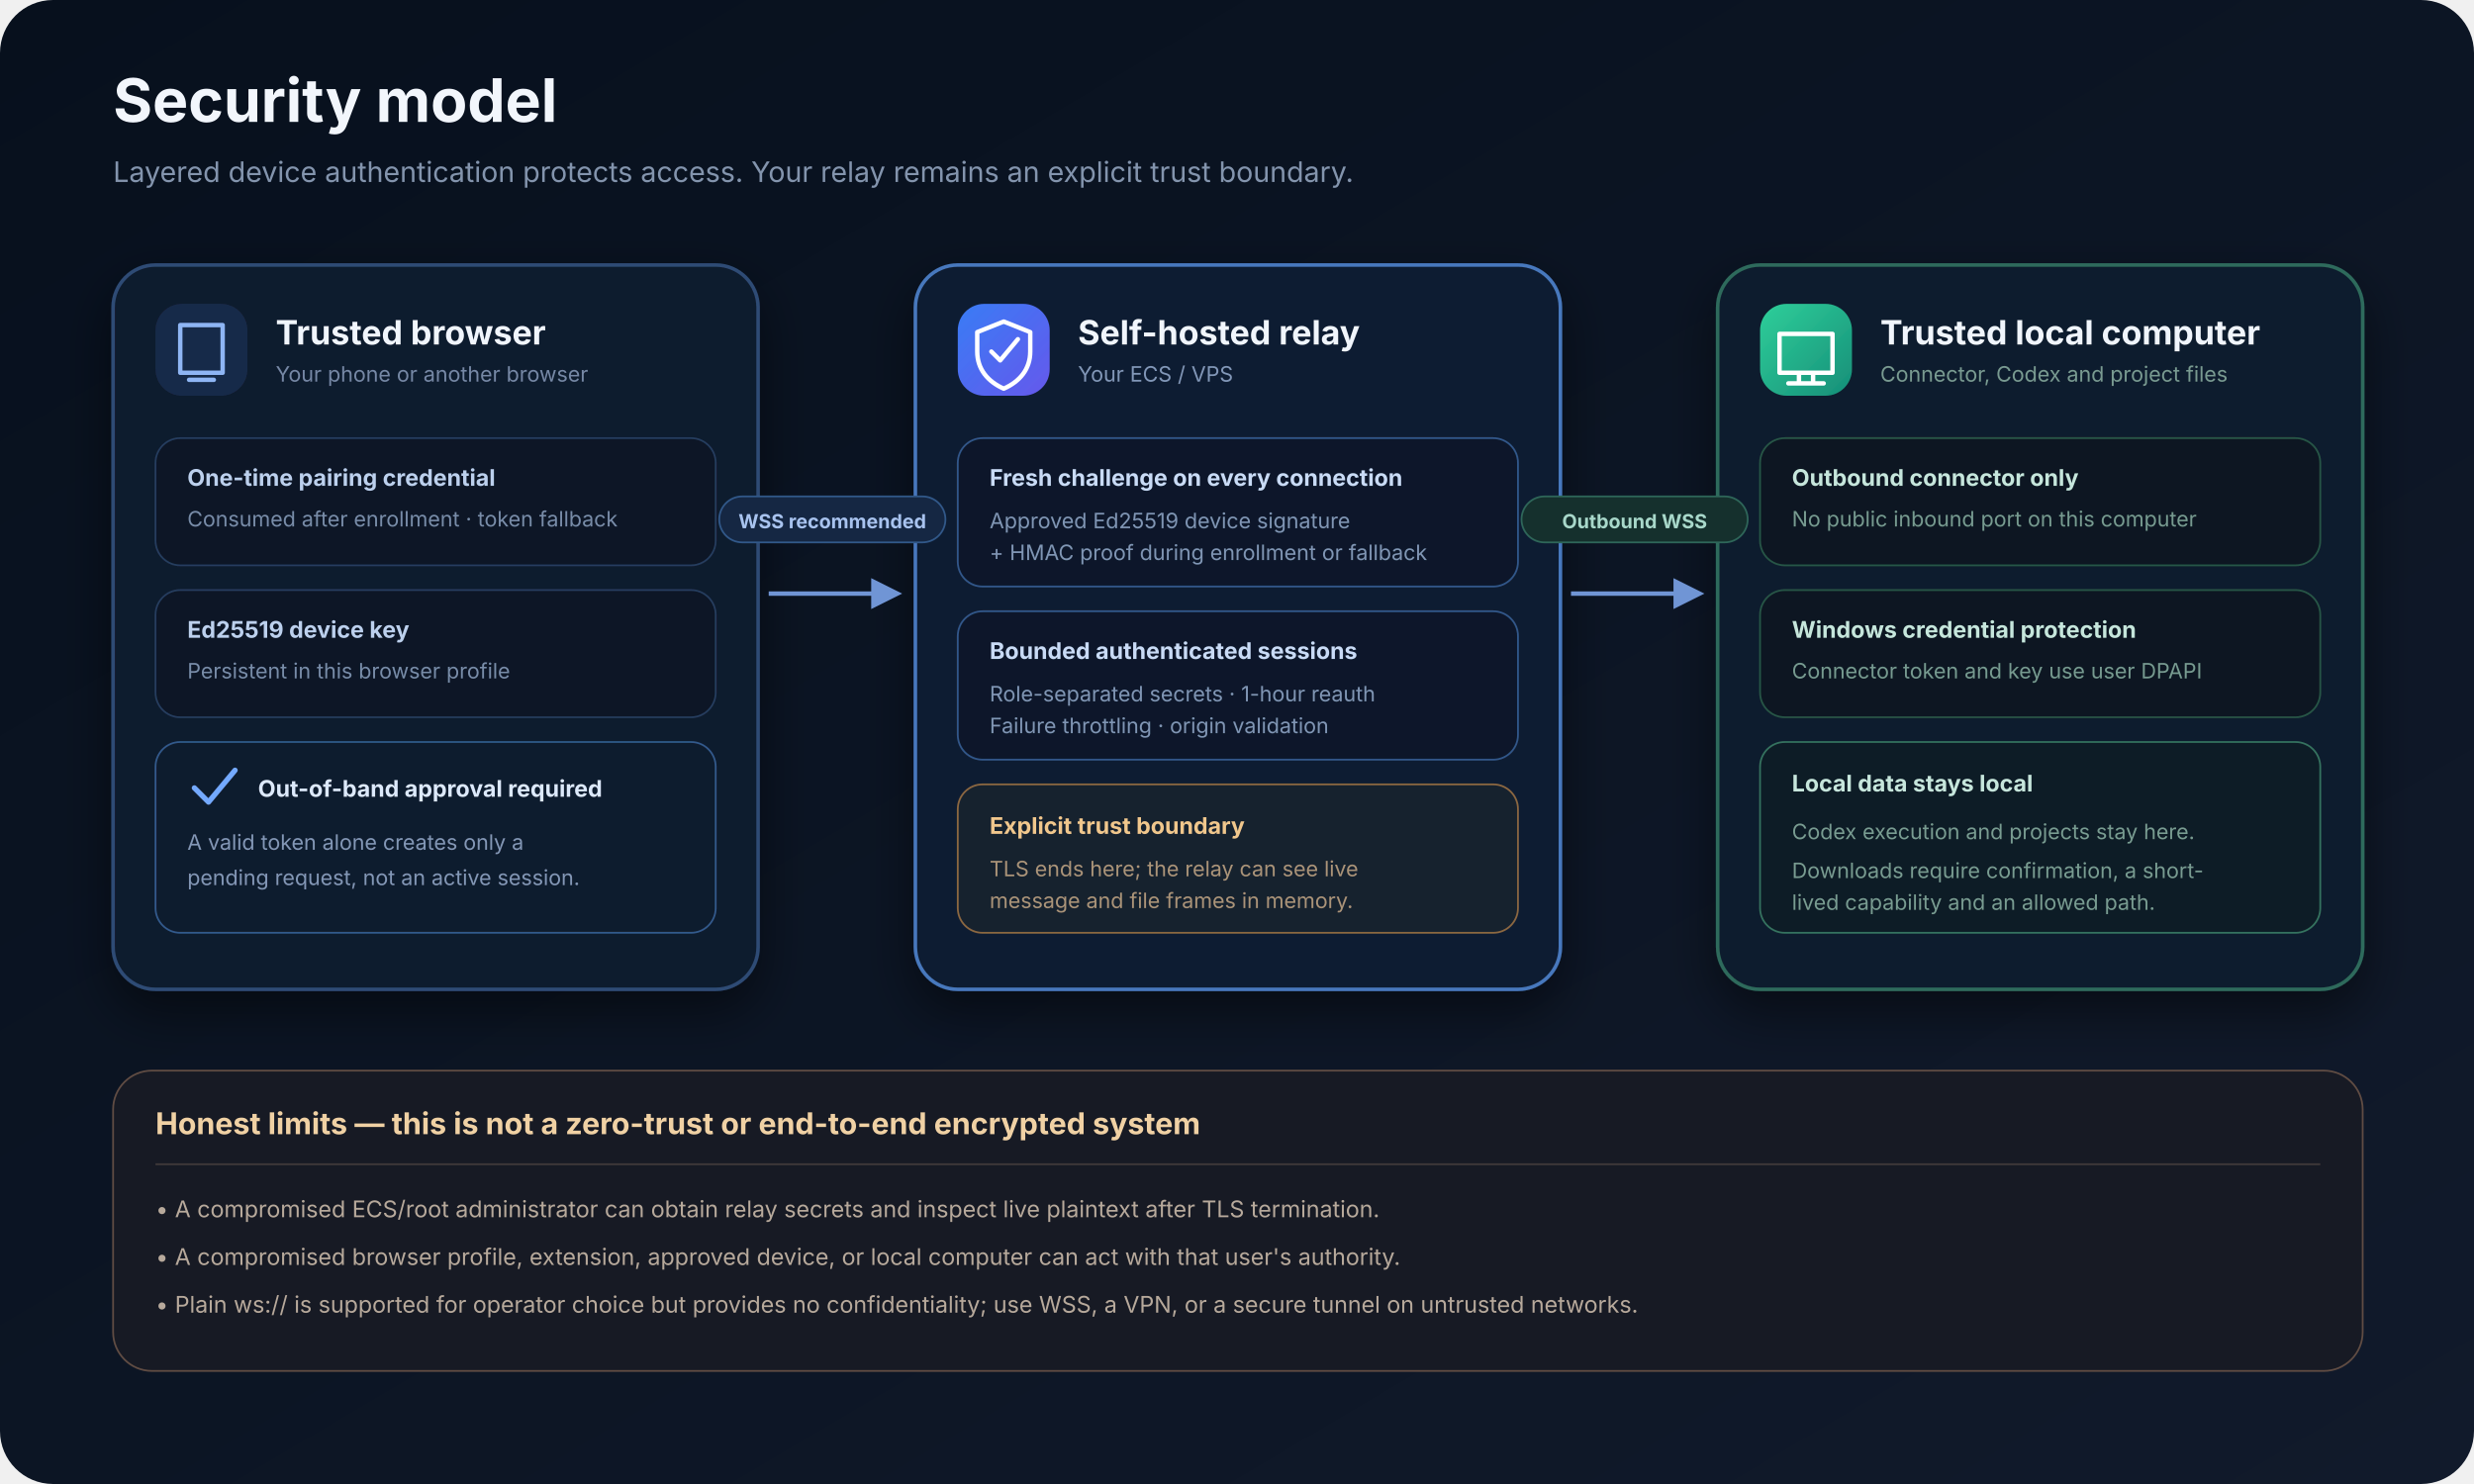
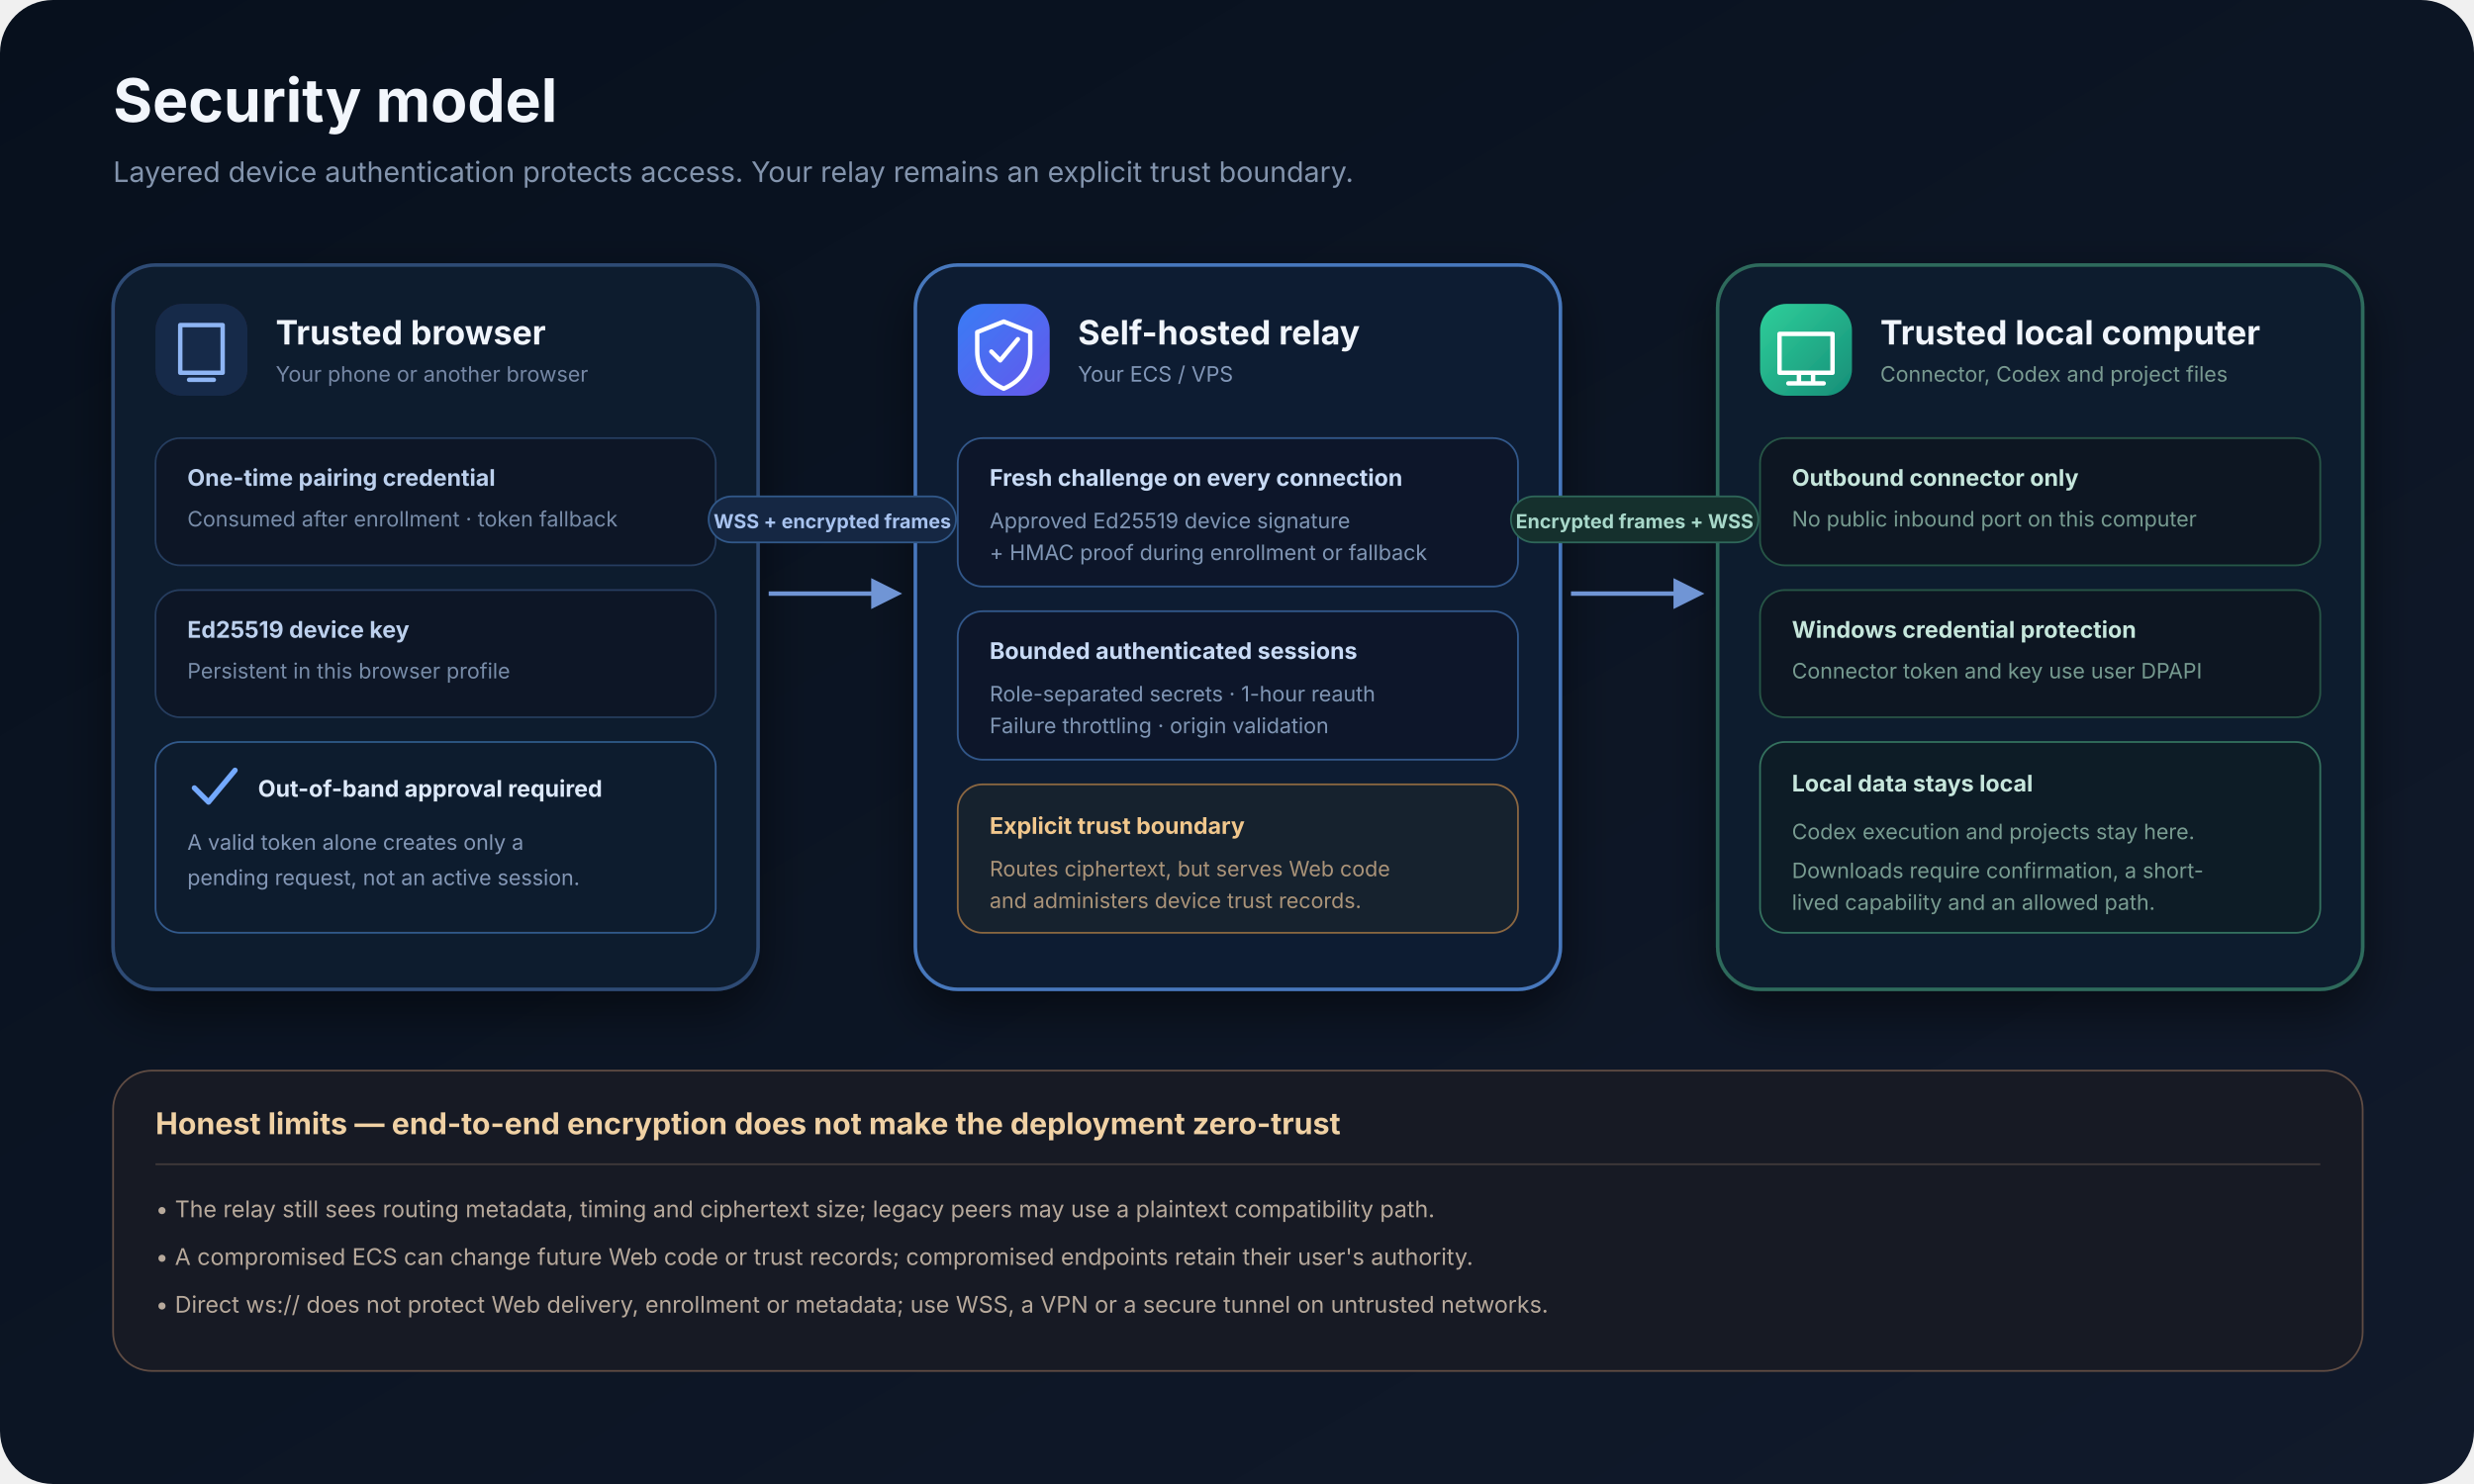
<svg xmlns="http://www.w3.org/2000/svg" width="1400" height="840" viewBox="0 0 1400 840" role="img" aria-labelledby="title desc">
  <defs>
    <linearGradient id="background" x1="0" y1="0" x2="1" y2="1">
      <stop offset="0" stop-color="#07101d" />
      <stop offset="1" stop-color="#111a2b" />
    </linearGradient>
    <linearGradient id="blue" x1="0" y1="0" x2="1" y2="1">
      <stop offset="0" stop-color="#397cf5" />
      <stop offset="1" stop-color="#6558ec" />
    </linearGradient>
    <linearGradient id="teal" x1="0" y1="0" x2="1" y2="1">
      <stop offset="0" stop-color="#2fcf9a" />
      <stop offset="1" stop-color="#168e78" />
    </linearGradient>
    <filter id="shadow" x="-25%" y="-30%" width="150%" height="170%">
      <feDropShadow dx="0" dy="12" stdDeviation="14" flood-color="#020711" flood-opacity=".48" />
    </filter>
    <marker id="arrow" viewBox="0 0 10 10" refX="8" refY="5" markerWidth="7" markerHeight="7" orient="auto-start-reverse">
      <path d="M0 0l10 5-10 5z" fill="#7095d5" />
    </marker>
  </defs>
  <rect width="1400" height="840" rx="30" fill="url(#background)" />
  <text x="64" y="69" fill="#f2f6fc" font-family="Inter,Segoe UI,Arial,sans-serif" font-size="34" font-weight="750">Security model</text>
  <text x="64" y="103" fill="#8394ad" font-family="Inter,Segoe UI,Arial,sans-serif" font-size="16">Layered device authentication protects access. Your relay remains an explicit trust boundary.</text>
  <g font-family="Inter,Segoe UI,Arial,sans-serif" filter="url(#shadow)">
    <g transform="translate(64 150)">
      <rect width="365" height="410" rx="24" fill="#101b2e" stroke="#2e4c75" stroke-width="2" />
      <rect x="24" y="22" width="52" height="52" rx="15" fill="#172b4a" />
      <path d="M38 34h24v27H38zM43 65h14" fill="none" stroke="#8eb5f4" stroke-width="2.5" stroke-linecap="round" stroke-linejoin="round" />
      <text x="92" y="45" fill="#f0f5fc" font-size="19" font-weight="750">Trusted browser</text>
      <text x="92" y="66" fill="#7588a5" font-size="12">Your phone or another browser</text>
      <g transform="translate(24 98)">
        <rect width="317" height="72" rx="14" fill="#0c1626" stroke="#253d5e" />
        <text x="18" y="27" fill="#bcd0ed" font-size="13" font-weight="700">One-time pairing credential</text>
        <text x="18" y="50" fill="#788ca8" font-size="12">Consumed after enrollment · token fallback</text>
      </g>
      <g transform="translate(24 184)">
        <rect width="317" height="72" rx="14" fill="#0c1626" stroke="#253d5e" />
        <text x="18" y="27" fill="#bcd0ed" font-size="13" font-weight="700">Ed25519 device key</text>
        <text x="18" y="50" fill="#788ca8" font-size="12">Persistent in this browser profile</text>
      </g>
      <g transform="translate(24 270)">
        <rect width="317" height="108" rx="14" fill="#111c2d" stroke="#315a8c" />
        <path d="M22 26l8 8 15-18" fill="none" stroke="#73a9ff" stroke-width="3" stroke-linecap="round" stroke-linejoin="round" />
        <text x="58" y="31" fill="#dce9fb" font-size="13" font-weight="700">Out-of-band approval required</text>
        <text x="18" y="61" fill="#8297b6" font-size="12">A valid token alone creates only a</text>
        <text x="18" y="81" fill="#8297b6" font-size="12">pending request, not an active session.</text>
      </g>
    </g>
    <g transform="translate(518 150)">
      <rect width="365" height="410" rx="24" fill="#111e32" stroke="#4778bd" stroke-width="2" />
      <rect x="24" y="22" width="52" height="52" rx="15" fill="url(#blue)" />
      <path d="M50 32l15 6v11c0 10-6 17-15 21-9-4-15-11-15-21V38zM43 49l5 5 10-12" fill="none" stroke="#fff" stroke-width="2.5" stroke-linecap="round" stroke-linejoin="round" />
      <text x="92" y="45" fill="#f0f5fc" font-size="19" font-weight="750">Self-hosted relay</text>
      <text x="92" y="66" fill="#8197b8" font-size="12">Your ECS / VPS</text>
      <g transform="translate(24 98)">
        <rect width="317" height="84" rx="14" fill="#0d192b" stroke="#31578a" />
        <text x="18" y="27" fill="#c9dbf6" font-size="13" font-weight="700">Fresh challenge on every connection</text>
        <text x="18" y="51" fill="#8095b4" font-size="12">Approved Ed25519 device signature</text>
        <text x="18" y="69" fill="#8095b4" font-size="12">+ HMAC proof during enrollment or fallback</text>
      </g>
      <g transform="translate(24 196)">
        <rect width="317" height="84" rx="14" fill="#0d192b" stroke="#31578a" />
        <text x="18" y="27" fill="#c9dbf6" font-size="13" font-weight="700">Bounded authenticated sessions</text>
        <text x="18" y="51" fill="#8095b4" font-size="12">Role-separated secrets · 1-hour reauth</text>
        <text x="18" y="69" fill="#8095b4" font-size="12">Failure throttling · origin validation</text>
      </g>
      <g transform="translate(24 294)">
        <rect width="317" height="84" rx="14" fill="#17202f" stroke="#8b6741" />
        <text x="18" y="28" fill="#f0c78c" font-size="13" font-weight="750">Explicit trust boundary</text>
-         <text x="18" y="52" fill="#aa9478" font-size="12">TLS ends here; the relay can see live</text>
-         <text x="18" y="70" fill="#aa9478" font-size="12">message and file frames in memory.</text>
+         <text x="18" y="52" fill="#aa9478" font-size="12">Routes ciphertext, but serves Web code</text>
+         <text x="18" y="70" fill="#aa9478" font-size="12">and administers device trust records.</text>
      </g>
    </g>
    <g transform="translate(972 150)">
      <rect width="365" height="410" rx="24" fill="#101e2d" stroke="#2d6b5b" stroke-width="2" />
      <rect x="24" y="22" width="52" height="52" rx="15" fill="url(#teal)" />
      <path d="M35 39h30v22H35zM40 67h20M46 61v6M54 61v6" fill="none" stroke="#fff" stroke-width="2.5" stroke-linecap="round" stroke-linejoin="round" />
      <text x="92" y="45" fill="#f0f5fc" font-size="19" font-weight="750">Trusted local computer</text>
      <text x="92" y="66" fill="#789a91" font-size="12">Connector, Codex and project files</text>
      <g transform="translate(24 98)">
        <rect width="317" height="72" rx="14" fill="#0c1922" stroke="#285546" />
        <text x="18" y="27" fill="#c6e6dc" font-size="13" font-weight="700">Outbound connector only</text>
        <text x="18" y="50" fill="#779a90" font-size="12">No public inbound port on this computer</text>
      </g>
      <g transform="translate(24 184)">
        <rect width="317" height="72" rx="14" fill="#0c1922" stroke="#285546" />
        <text x="18" y="27" fill="#c6e6dc" font-size="13" font-weight="700">Windows credential protection</text>
        <text x="18" y="50" fill="#779a90" font-size="12">Connector token and key use user DPAPI</text>
      </g>
      <g transform="translate(24 270)">
        <rect width="317" height="108" rx="14" fill="#0e1b25" stroke="#34725f" />
        <text x="18" y="28" fill="#c6e6dc" font-size="13" font-weight="700">Local data stays local</text>
        <text x="18" y="55" fill="#789c91" font-size="12">Codex execution and projects stay here.</text>
        <text x="18" y="77" fill="#789c91" font-size="12">Downloads require confirmation, a short-</text>
        <text x="18" y="95" fill="#789c91" font-size="12">lived capability and an allowed path.</text>
      </g>
    </g>
  </g>
  <g fill="none" stroke="#7095d5" stroke-width="2.5" marker-end="url(#arrow)">
    <path d="M435 336h72" />
    <path d="M889 336h72" />
  </g>
  <g font-family="Inter,Segoe UI,Arial,sans-serif" font-size="11" font-weight="700" text-anchor="middle">
    <g transform="translate(471 296)">
-       <rect x="-64" y="-15" width="128" height="26" rx="13" fill="#152743" stroke="#315889" />
-       <text y="3" fill="#a8c3ef">WSS recommended</text>
+       <rect x="-70" y="-15" width="140" height="26" rx="13" fill="#152743" stroke="#315889" />
+       <text y="3" fill="#a8c3ef">WSS + encrypted frames</text>
    </g>
    <g transform="translate(925 296)">
-       <rect x="-64" y="-15" width="128" height="26" rx="13" fill="#15302d" stroke="#2e6659" />
-       <text y="3" fill="#a8d8ca">Outbound WSS</text>
+       <rect x="-70" y="-15" width="140" height="26" rx="13" fill="#15302d" stroke="#2e6659" />
+       <text y="3" fill="#a8d8ca">Encrypted frames + WSS</text>
    </g>
  </g>
  <g transform="translate(64 606)" font-family="Inter,Segoe UI,Arial,sans-serif">
    <rect width="1273" height="170" rx="22" fill="#171a24" stroke="#604c43" />
-     <text x="24" y="36" fill="#f0d1a4" font-size="17" font-weight="750">Honest limits — this is not a zero-trust or end-to-end encrypted system</text>
+     <text x="24" y="36" fill="#f0d1a4" font-size="17" font-weight="750">Honest limits — end-to-end encryption does not make the deployment zero-trust</text>
    <path d="M24 53h1225" stroke="#413a3a" />
    <g fill="#b7a99b" font-size="13">
-       <text x="24" y="83">• A compromised ECS/root administrator can obtain relay secrets and inspect live plaintext after TLS termination.</text>
-       <text x="24" y="110">• A compromised browser profile, extension, approved device, or local computer can act with that user's authority.</text>
-       <text x="24" y="137">• Plain ws:// is supported for operator choice but provides no confidentiality; use WSS, a VPN, or a secure tunnel on untrusted networks.</text>
+       <text x="24" y="83">• The relay still sees routing metadata, timing and ciphertext size; legacy peers may use a plaintext compatibility path.</text>
+       <text x="24" y="110">• A compromised ECS can change future Web code or trust records; compromised endpoints retain their user's authority.</text>
+       <text x="24" y="137">• Direct ws:// does not protect Web delivery, enrollment or metadata; use WSS, a VPN or a secure tunnel on untrusted networks.</text>
    </g>
  </g>
</svg>
